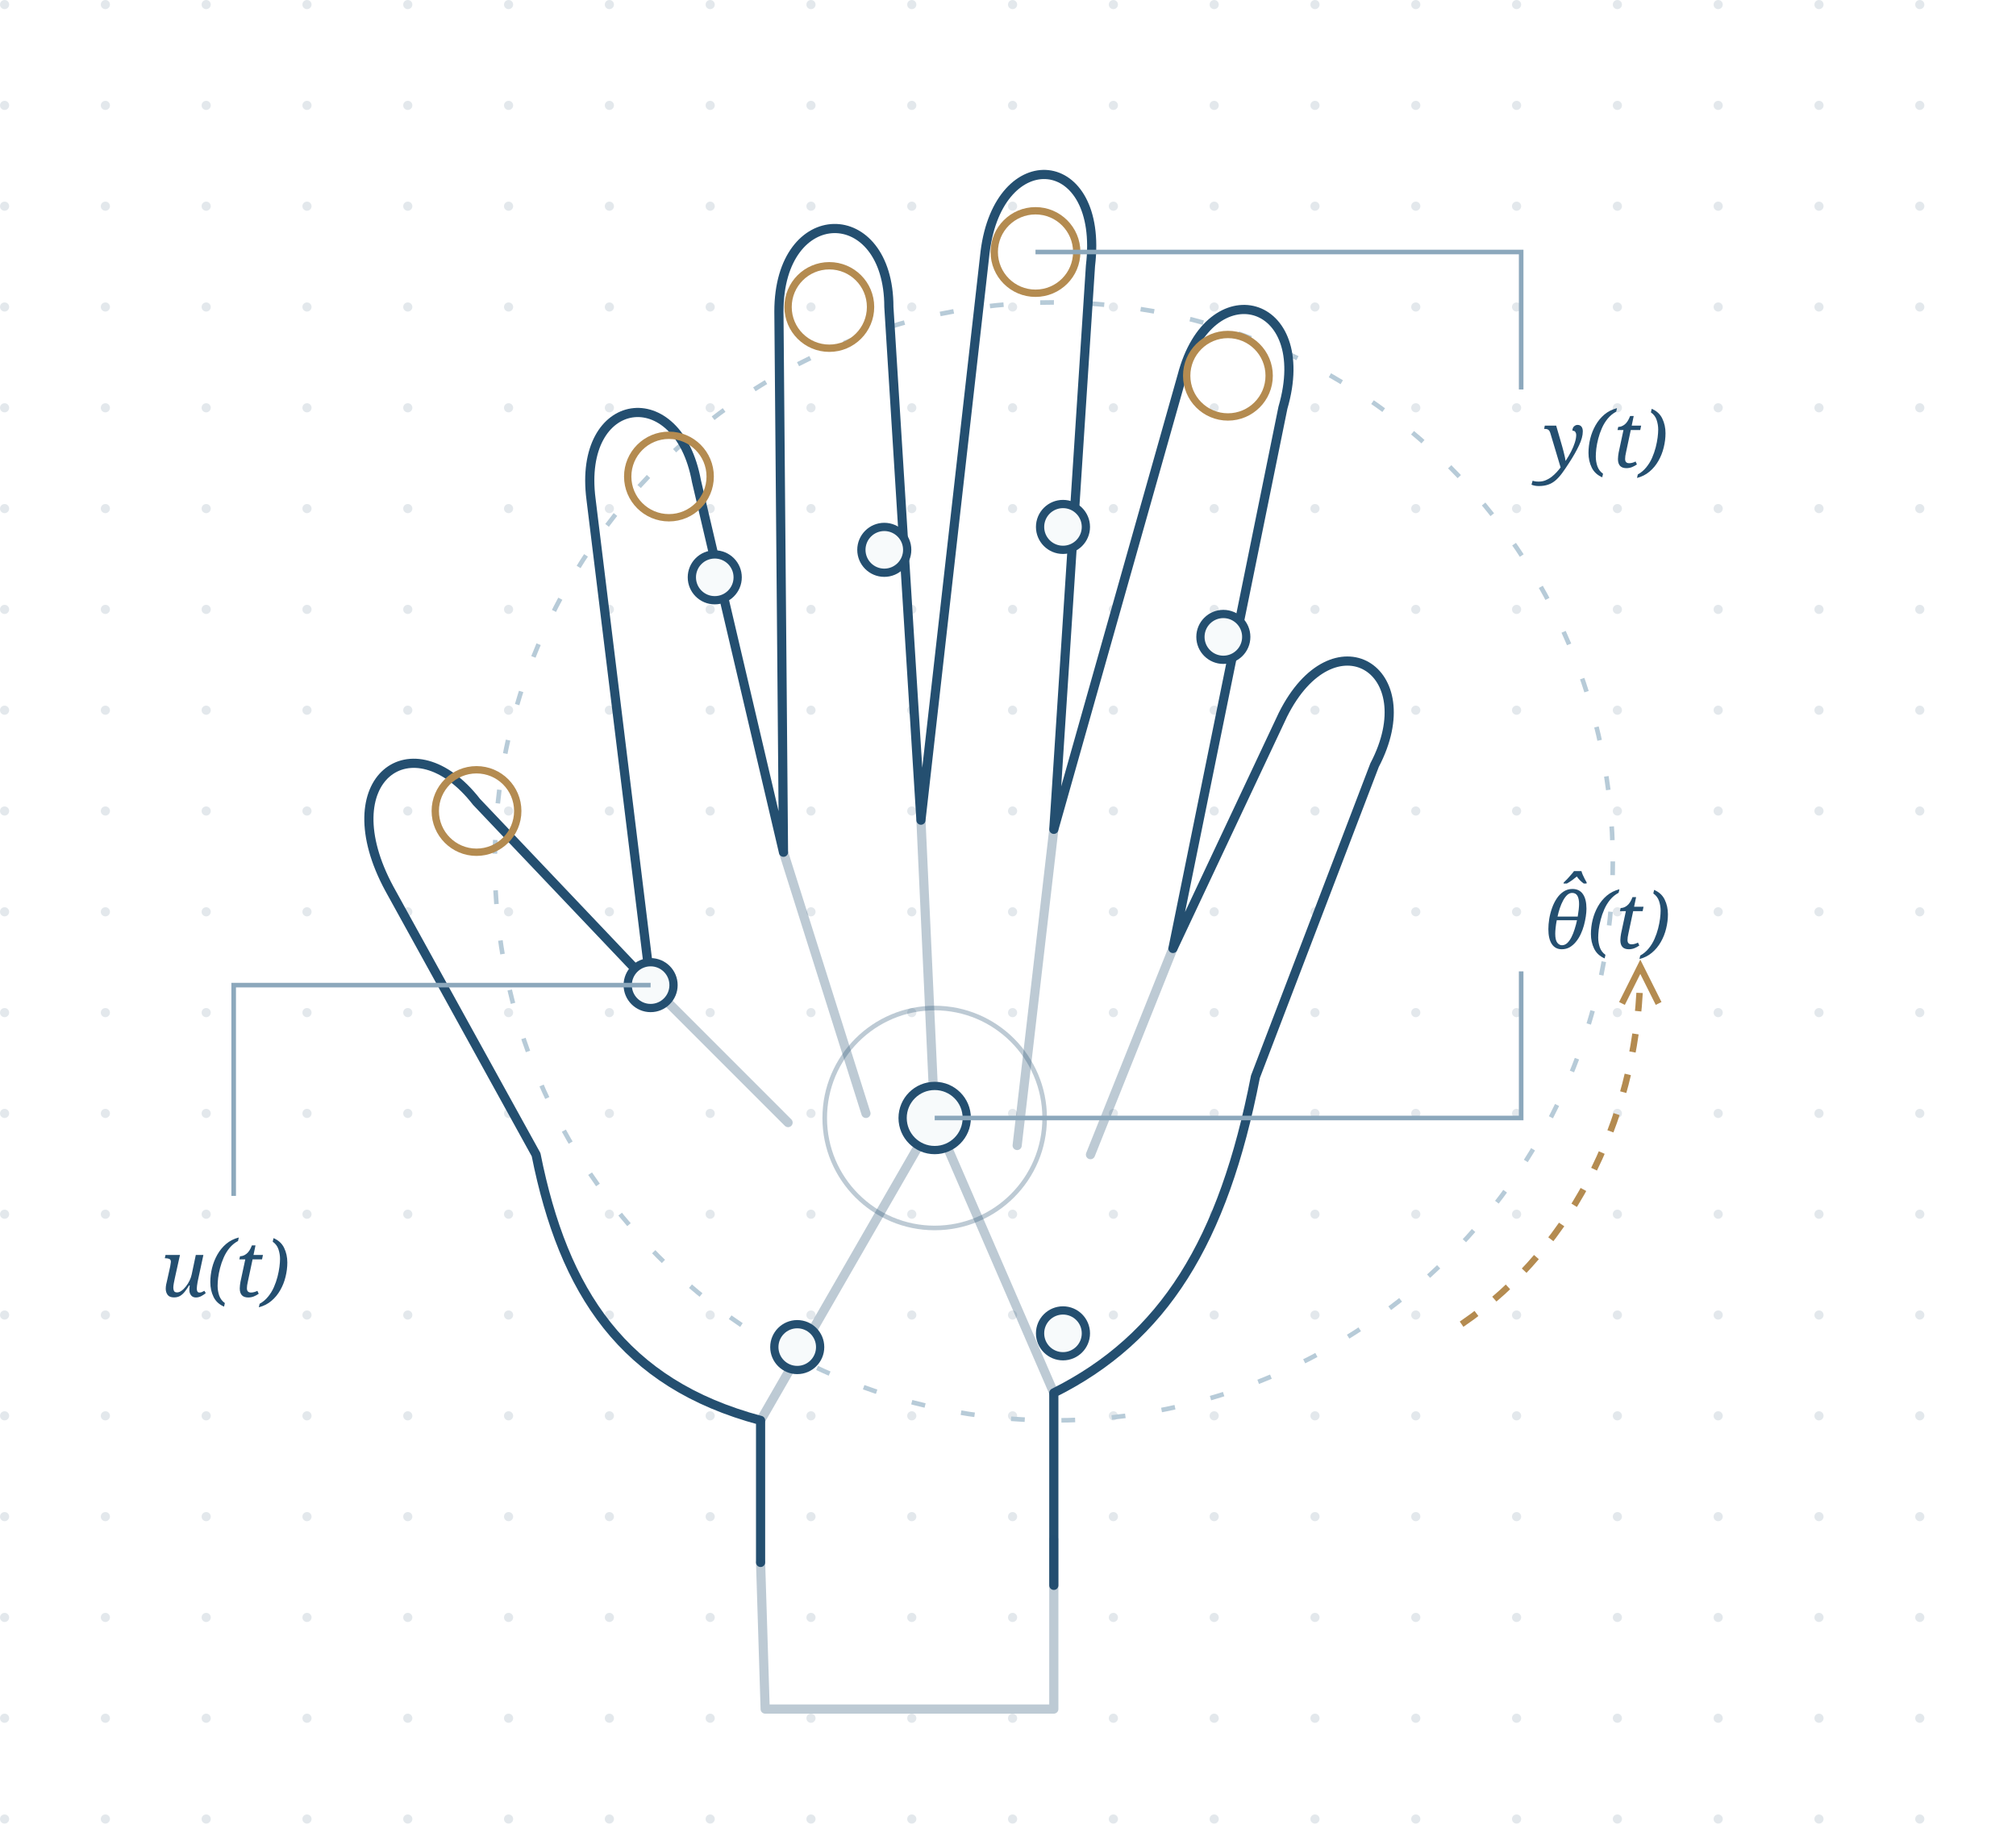
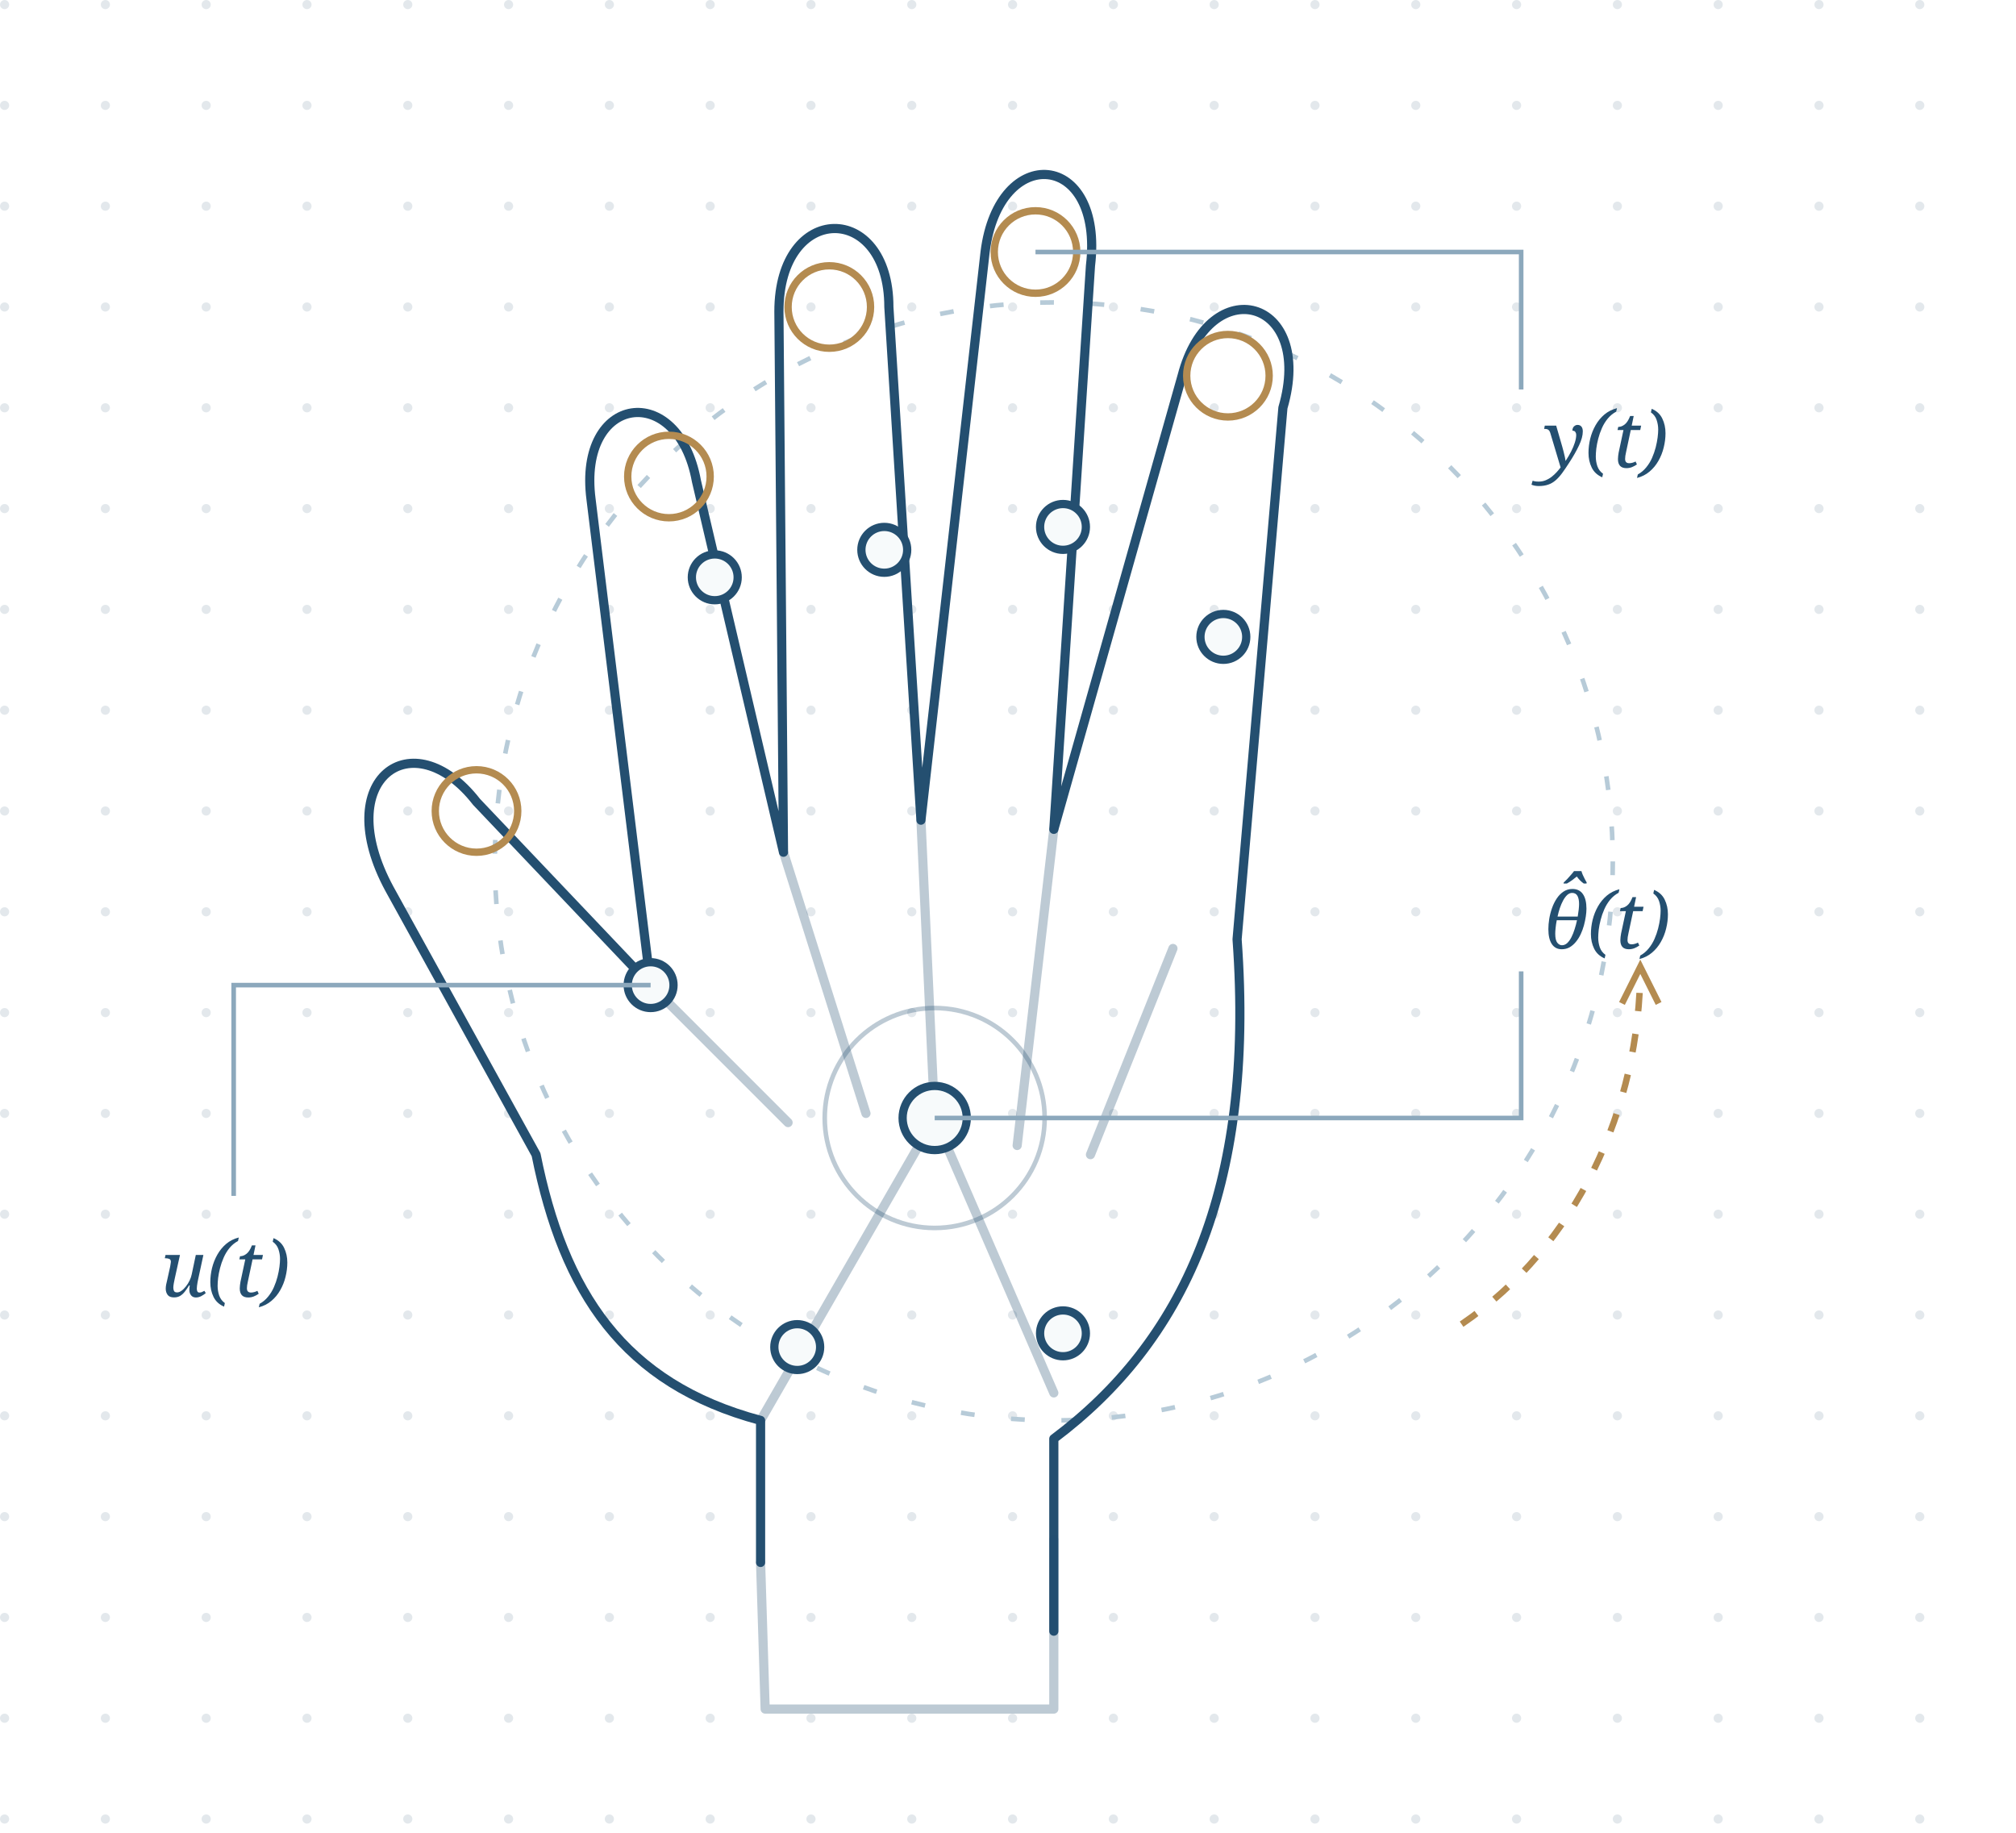
<svg xmlns="http://www.w3.org/2000/svg" width="440" height="400" viewBox="0 0 440 400" fill="none">
  <defs>
    <pattern id="dots" width="22" height="22" patternUnits="userSpaceOnUse">
      <circle cx="1" cy="1" r="1" fill="#254e6c" opacity=".13" />
    </pattern>
  </defs>
  <rect width="440" height="400" fill="url(#dots)" />
  <circle cx="230" cy="188" r="122" stroke="#b7cbd8" stroke-dasharray="3 8" />
  <g stroke="#244f70" stroke-width="2" stroke-linecap="round" stroke-linejoin="round">
-     <path d="M166 341v-31c-30-8-43-28-49-58l-32-58c-13-24 5-37 19-19l38 40-13-106c-3-23 19-26 23-4l19 81-1-118c0-24 24-24 24-1l7 112 14-124c3-24 26-22 23 3l-8 123 28-99c6-23 29-17 22 7l-24 118 24-51c11-22 31-10 20 11l-26 68c-7 36-20 57-44 69v42" />
+     <path d="M166 341v-31c-30-8-43-28-49-58l-32-58c-13-24 5-37 19-19l38 40-13-106c-3-23 19-26 23-4l19 81-1-118c0-24 24-24 24-1l7 112 14-124c3-24 26-22 23 3l-8 123 28-99c6-23 29-17 22 7l-10 116c4 55-12 88-40 109v42" />
    <path d="m166 341 1 32h63l0-37M142 215l30 30m29-66 3 65m26-63-8 69m34-43-18 45M171 186l18 57M166 310l38-66 26 60" stroke-opacity=".3" />
  </g>
  <g fill="#f7fafb" stroke="#244f70" stroke-width="1.8">
    <circle cx="142" cy="215" r="5" />
    <circle cx="156" cy="126" r="5" />
    <circle cx="193" cy="120" r="5" />
    <circle cx="232" cy="115" r="5" />
    <circle cx="267" cy="139" r="5" />
    <circle cx="204" cy="244" r="7" />
    <circle cx="174" cy="294" r="5" />
    <circle cx="232" cy="291" r="5" />
  </g>
  <circle cx="204" cy="244" r="24" stroke="#244f70" stroke-opacity=".3" />
  <g stroke="#b48b50" stroke-width="1.6">
    <circle cx="104" cy="177" r="9" />
    <circle cx="146" cy="104" r="9" />
    <circle cx="181" cy="67" r="9" />
    <circle cx="226" cy="55" r="9" />
    <circle cx="268" cy="82" r="9" />
  </g>
  <path d="M226 55h106v30M204 244h128v-32M142 215H51v46" stroke="#8ca8bc" stroke-width="1" />
  <g font-family="Georgia,serif" font-style="italic" font-size="17" fill="#244f70">
    <text x="337" y="102">y(t)</text>
    <text x="337" y="207">θ̂(t)</text>
    <text x="35" y="283">u(t)</text>
  </g>
  <path d="M319 289c25-17 39-47 39-78" stroke="#b48b50" stroke-width="1.4" stroke-dasharray="4 5" />
  <path d="m354 219 4-8 4 8" stroke="#b48b50" stroke-width="1.4" />
</svg>
